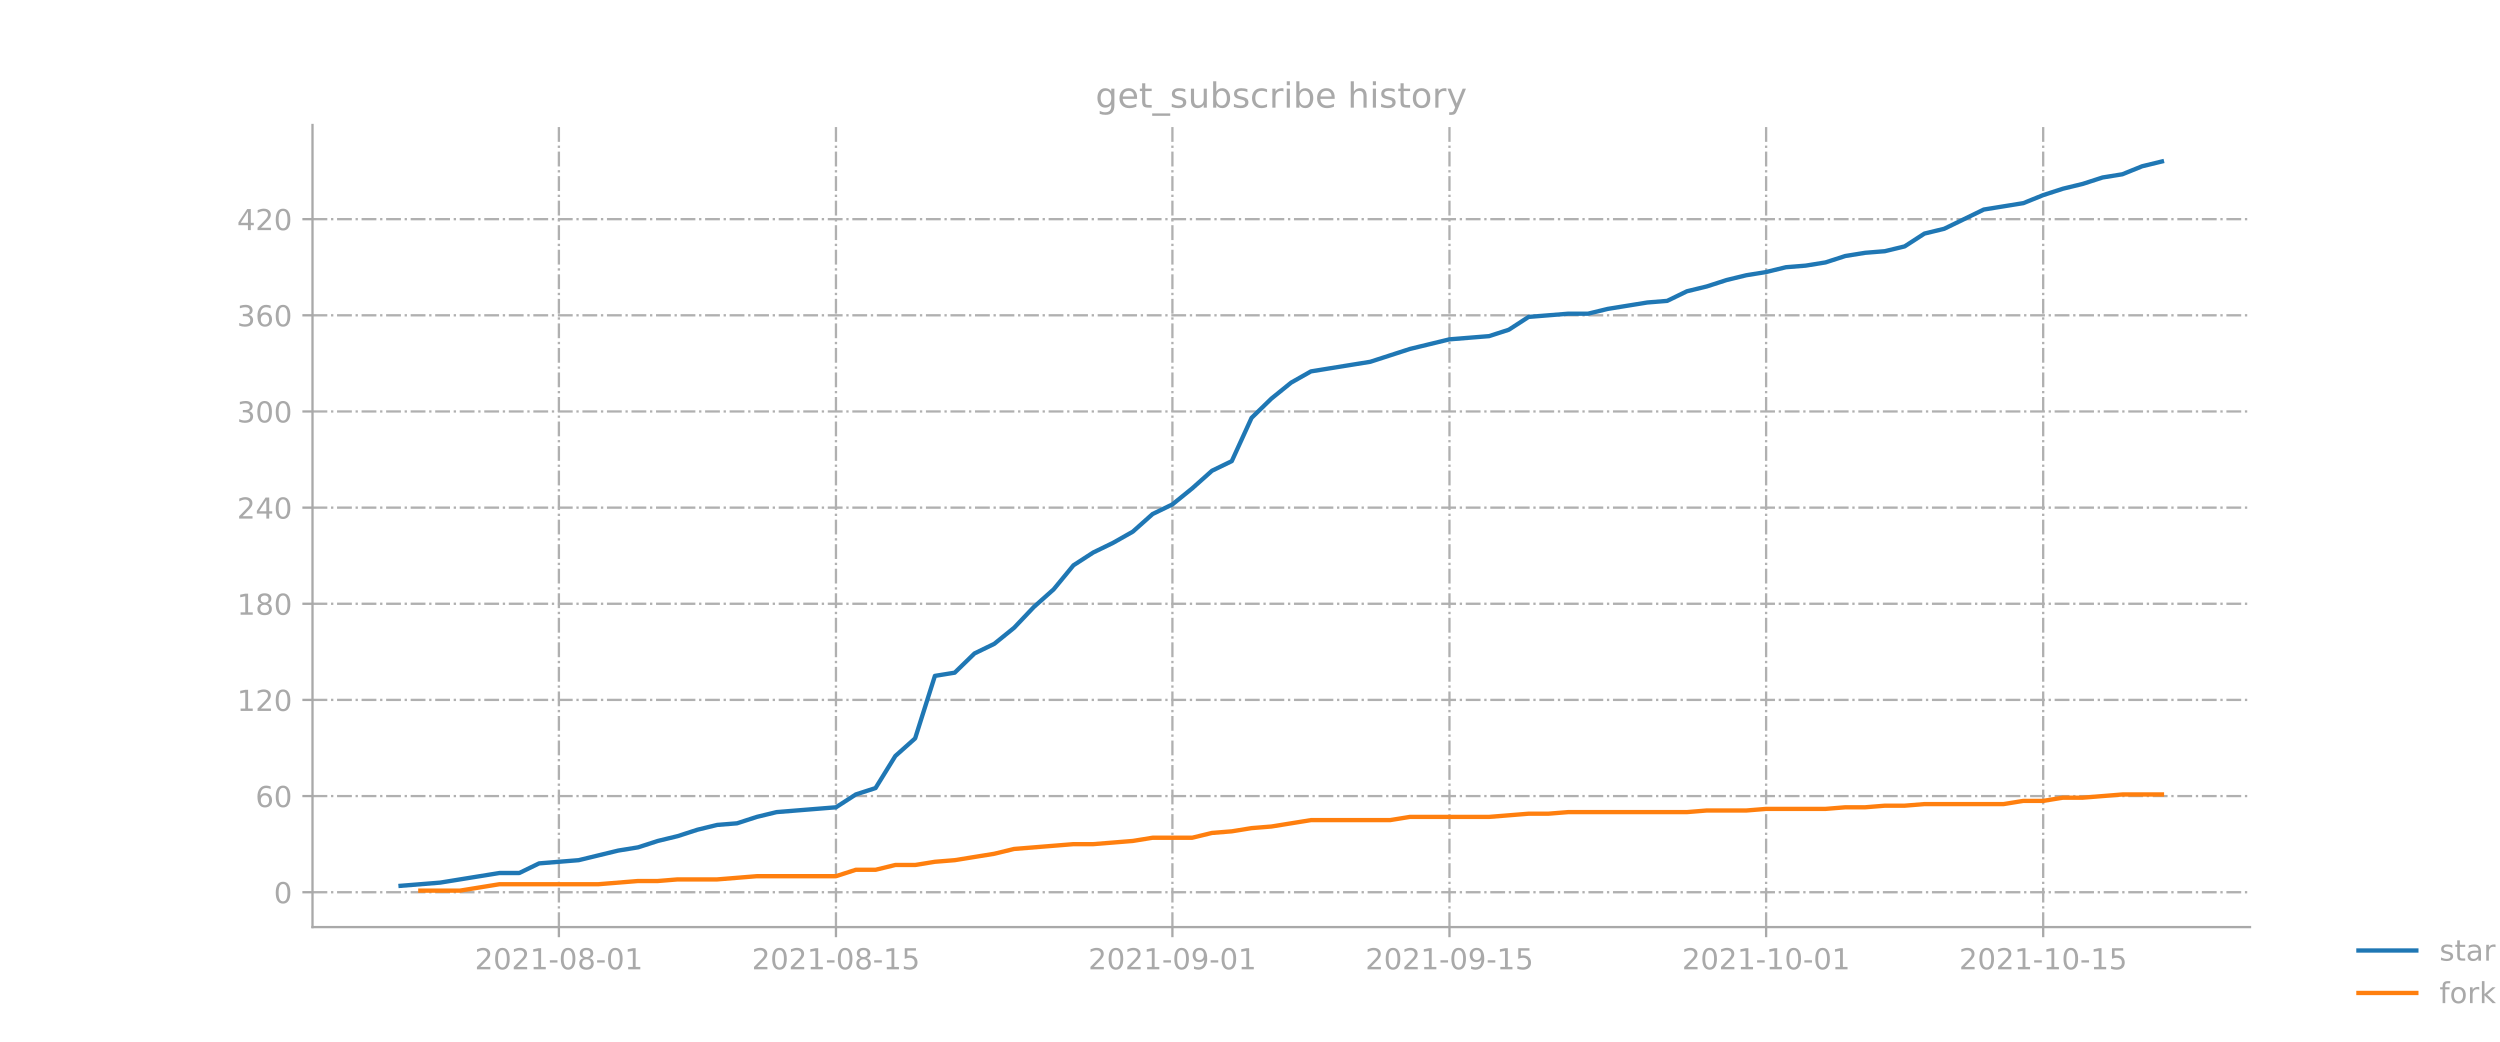
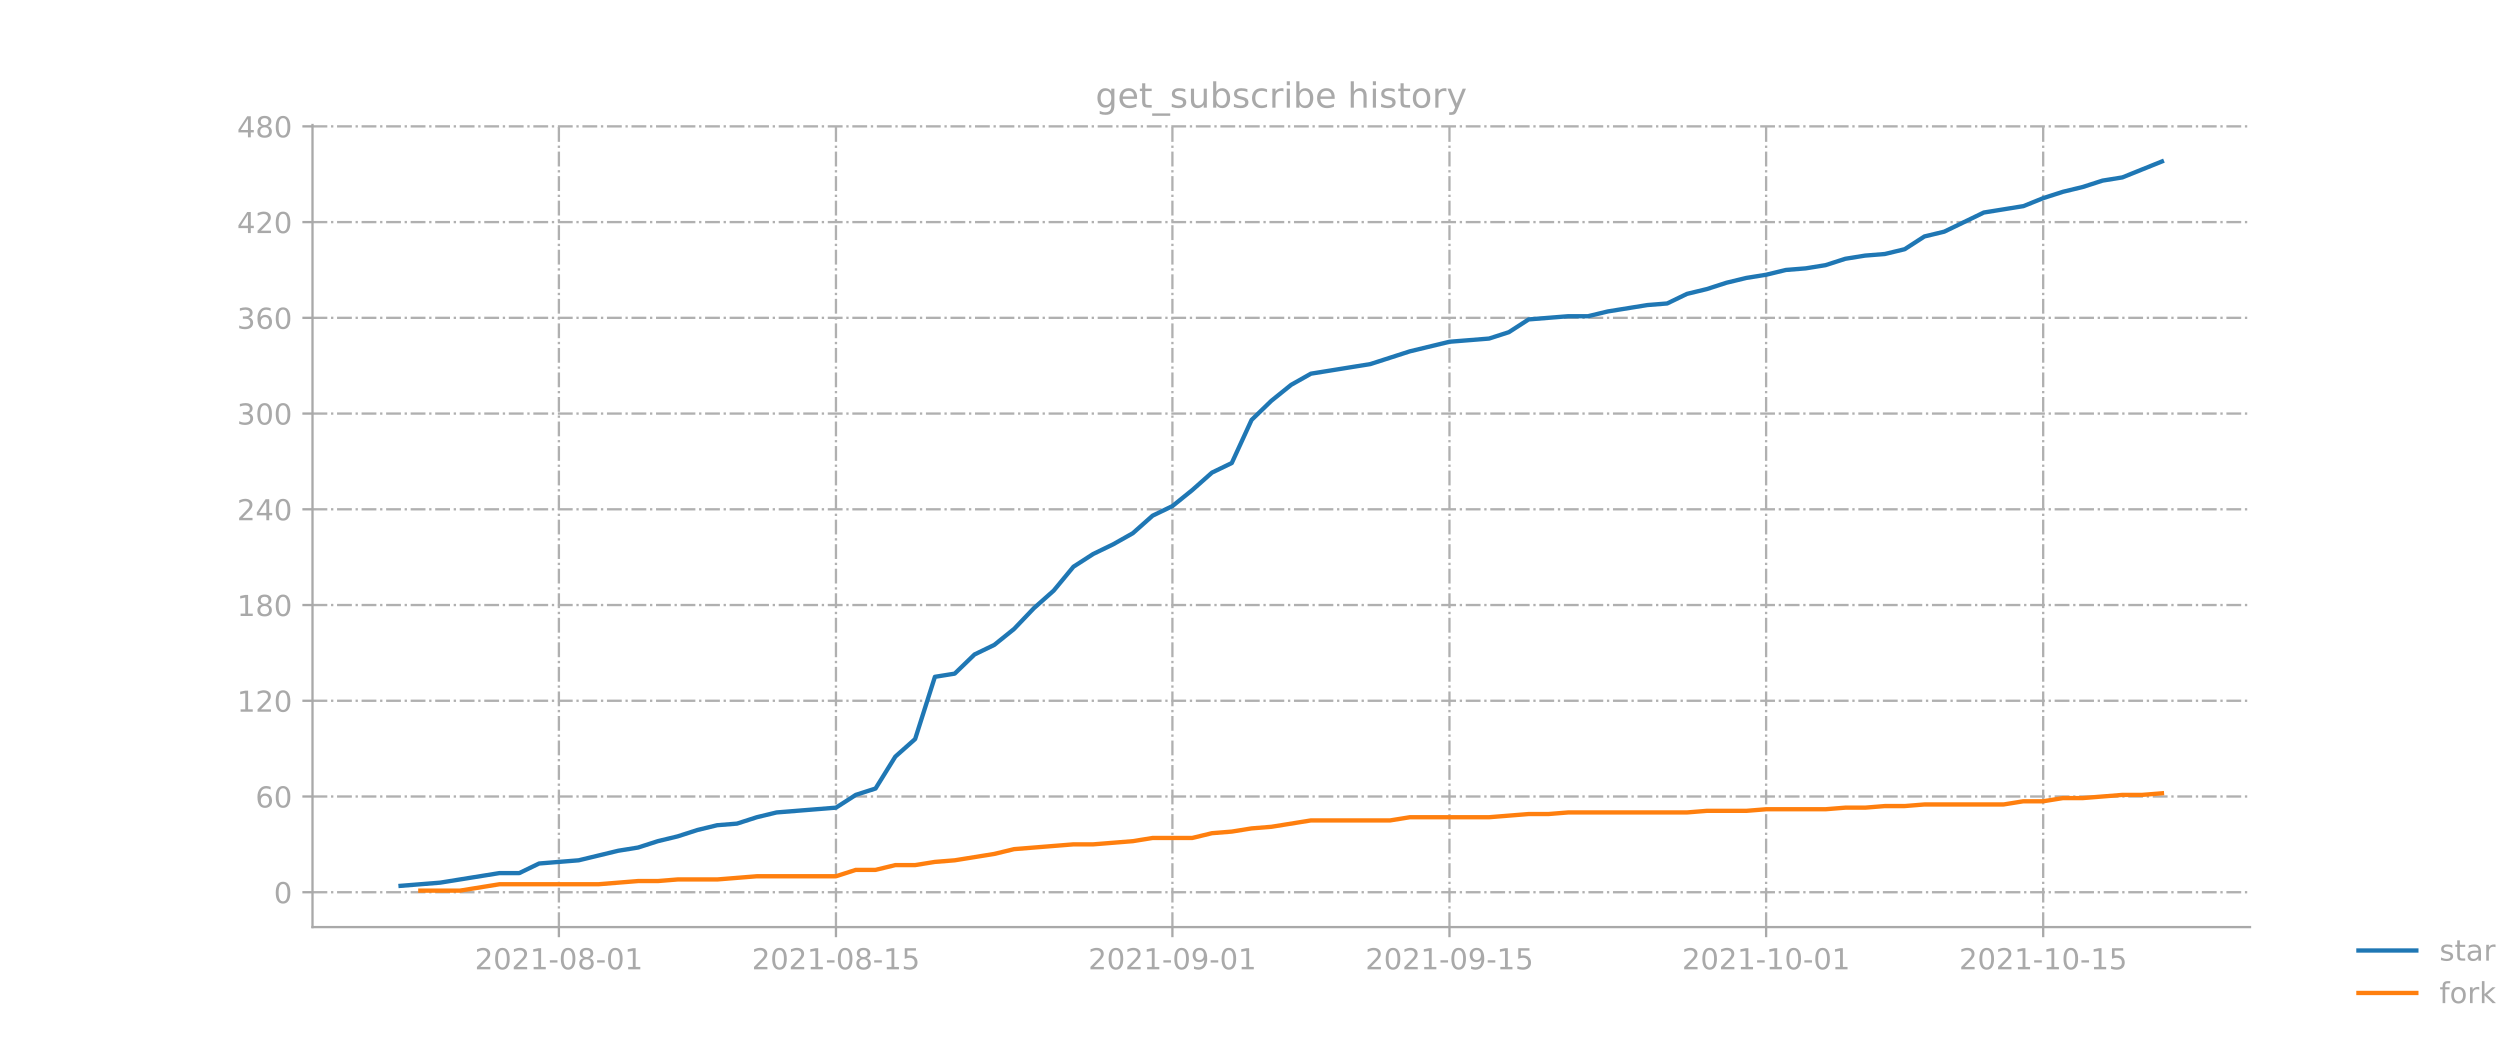
<svg xmlns="http://www.w3.org/2000/svg" xmlns:xlink="http://www.w3.org/1999/xlink" height="360pt" version="1.1" viewBox="0 0 864 360" width="864pt">
  <defs>
    <style type="text/css">*{stroke-linecap:butt;stroke-linejoin:round;}</style>
  </defs>
  <g id="figure_1">
    <g id="patch_1">
      <path d="M 0 360  L 864 360  L 864 0  L 0 0  z " style="fill:none;opacity:0;" />
    </g>
    <g id="axes_1">
      <g id="patch_2">
        <path d="M 108 320.4  L 777.6 320.4  L 777.6 43.2  L 108 43.2  z " style="fill:none;opacity:0;" />
      </g>
      <g id="matplotlib.axis_1">
        <g id="xtick_1">
          <g id="line2d_1">
-             <path clip-path="url(#p7e67fe425e)" d="M 193.153 320.4  L 193.153 43.2  " style="fill:none;stroke:#b0b0b0;stroke-dasharray:5.12,1.28,0.8,1.28;stroke-dashoffset:0;stroke-width:0.8;" />
+             <path clip-path="url(#p9551673cd9)" d="M 193.153 320.4  L 193.153 43.2  " style="fill:none;stroke:#b0b0b0;stroke-dasharray:5.12,1.28,0.8,1.28;stroke-dashoffset:0;stroke-width:0.8;" />
          </g>
          <g id="line2d_2">
            <defs>
-               <path d="M 0 0  L 0 3.5  " id="mfb055b672f" style="stroke:#a9a9a9;stroke-width:0.8;" />
+               <path d="M 0 0  L 0 3.5  " id="mdb8d644f71" style="stroke:#a9a9a9;stroke-width:0.8;" />
            </defs>
            <g>
-               <use style="fill:#a9a9a9;stroke:#a9a9a9;stroke-width:0.8;" x="193.153" xlink:href="#mfb055b672f" y="320.4" />
+               <use style="fill:#a9a9a9;stroke:#a9a9a9;stroke-width:0.8;" x="193.153" xlink:href="#mdb8d644f71" y="320.4" />
            </g>
          </g>
          <g id="text_1">
            <g style="fill:#a9a9a9;" transform="translate(164.0956 334.9984)scale(0.1 -0.1)">
              <defs>
                <path d="M 1228 531  L 3431 531  L 3431 0  L 469 0  L 469 531  Q 828 903 1448 1529  Q 2069 2156 2228 2338  Q 2531 2678 2651 2914  Q 2772 3150 2772 3378  Q 2772 3750 2511 3984  Q 2250 4219 1831 4219  Q 1534 4219 1204 4116  Q 875 4013 500 3803  L 500 4441  Q 881 4594 1212 4672  Q 1544 4750 1819 4750  Q 2544 4750 2975 4387  Q 3406 4025 3406 3419  Q 3406 3131 3298 2873  Q 3191 2616 2906 2266  Q 2828 2175 2409 1742  Q 1991 1309 1228 531  z " id="DejaVuSans-32" transform="scale(0.015625)" />
                <path d="M 2034 4250  Q 1547 4250 1301 3770  Q 1056 3291 1056 2328  Q 1056 1369 1301 889  Q 1547 409 2034 409  Q 2525 409 2770 889  Q 3016 1369 3016 2328  Q 3016 3291 2770 3770  Q 2525 4250 2034 4250  z M 2034 4750  Q 2819 4750 3233 4129  Q 3647 3509 3647 2328  Q 3647 1150 3233 529  Q 2819 -91 2034 -91  Q 1250 -91 836 529  Q 422 1150 422 2328  Q 422 3509 836 4129  Q 1250 4750 2034 4750  z " id="DejaVuSans-30" transform="scale(0.015625)" />
                <path d="M 794 531  L 1825 531  L 1825 4091  L 703 3866  L 703 4441  L 1819 4666  L 2450 4666  L 2450 531  L 3481 531  L 3481 0  L 794 0  L 794 531  z " id="DejaVuSans-31" transform="scale(0.015625)" />
                <path d="M 313 2009  L 1997 2009  L 1997 1497  L 313 1497  L 313 2009  z " id="DejaVuSans-2d" transform="scale(0.015625)" />
                <path d="M 2034 2216  Q 1584 2216 1326 1975  Q 1069 1734 1069 1313  Q 1069 891 1326 650  Q 1584 409 2034 409  Q 2484 409 2743 651  Q 3003 894 3003 1313  Q 3003 1734 2745 1975  Q 2488 2216 2034 2216  z M 1403 2484  Q 997 2584 770 2862  Q 544 3141 544 3541  Q 544 4100 942 4425  Q 1341 4750 2034 4750  Q 2731 4750 3128 4425  Q 3525 4100 3525 3541  Q 3525 3141 3298 2862  Q 3072 2584 2669 2484  Q 3125 2378 3379 2068  Q 3634 1759 3634 1313  Q 3634 634 3220 271  Q 2806 -91 2034 -91  Q 1263 -91 848 271  Q 434 634 434 1313  Q 434 1759 690 2068  Q 947 2378 1403 2484  z M 1172 3481  Q 1172 3119 1398 2916  Q 1625 2713 2034 2713  Q 2441 2713 2670 2916  Q 2900 3119 2900 3481  Q 2900 3844 2670 4047  Q 2441 4250 2034 4250  Q 1625 4250 1398 4047  Q 1172 3844 1172 3481  z " id="DejaVuSans-38" transform="scale(0.015625)" />
              </defs>
              <use xlink:href="#DejaVuSans-32" />
              <use x="63.623" xlink:href="#DejaVuSans-30" />
              <use x="127.246" xlink:href="#DejaVuSans-32" />
              <use x="190.869" xlink:href="#DejaVuSans-31" />
              <use x="254.492" xlink:href="#DejaVuSans-2d" />
              <use x="290.576" xlink:href="#DejaVuSans-30" />
              <use x="354.199" xlink:href="#DejaVuSans-38" />
              <use x="417.822" xlink:href="#DejaVuSans-2d" />
              <use x="453.906" xlink:href="#DejaVuSans-30" />
              <use x="517.529" xlink:href="#DejaVuSans-31" />
            </g>
          </g>
        </g>
        <g id="xtick_2">
          <g id="line2d_3">
-             <path clip-path="url(#p7e67fe425e)" d="M 288.908 320.4  L 288.908 43.2  " style="fill:none;stroke:#b0b0b0;stroke-dasharray:5.12,1.28,0.8,1.28;stroke-dashoffset:0;stroke-width:0.8;" />
+             <path clip-path="url(#p9551673cd9)" d="M 288.908 320.4  L 288.908 43.2  " style="fill:none;stroke:#b0b0b0;stroke-dasharray:5.12,1.28,0.8,1.28;stroke-dashoffset:0;stroke-width:0.8;" />
          </g>
          <g id="line2d_4">
            <g>
-               <use style="fill:#a9a9a9;stroke:#a9a9a9;stroke-width:0.8;" x="288.908" xlink:href="#mfb055b672f" y="320.4" />
+               <use style="fill:#a9a9a9;stroke:#a9a9a9;stroke-width:0.8;" x="288.908" xlink:href="#mdb8d644f71" y="320.4" />
            </g>
          </g>
          <g id="text_2">
            <g style="fill:#a9a9a9;" transform="translate(259.8505 334.9984)scale(0.1 -0.1)">
              <defs>
                <path d="M 691 4666  L 3169 4666  L 3169 4134  L 1269 4134  L 1269 2991  Q 1406 3038 1543 3061  Q 1681 3084 1819 3084  Q 2600 3084 3056 2656  Q 3513 2228 3513 1497  Q 3513 744 3044 326  Q 2575 -91 1722 -91  Q 1428 -91 1123 -41  Q 819 9 494 109  L 494 744  Q 775 591 1075 516  Q 1375 441 1709 441  Q 2250 441 2565 725  Q 2881 1009 2881 1497  Q 2881 1984 2565 2268  Q 2250 2553 1709 2553  Q 1456 2553 1204 2497  Q 953 2441 691 2322  L 691 4666  z " id="DejaVuSans-35" transform="scale(0.015625)" />
              </defs>
              <use xlink:href="#DejaVuSans-32" />
              <use x="63.623" xlink:href="#DejaVuSans-30" />
              <use x="127.246" xlink:href="#DejaVuSans-32" />
              <use x="190.869" xlink:href="#DejaVuSans-31" />
              <use x="254.492" xlink:href="#DejaVuSans-2d" />
              <use x="290.576" xlink:href="#DejaVuSans-30" />
              <use x="354.199" xlink:href="#DejaVuSans-38" />
              <use x="417.822" xlink:href="#DejaVuSans-2d" />
              <use x="453.906" xlink:href="#DejaVuSans-31" />
              <use x="517.529" xlink:href="#DejaVuSans-35" />
            </g>
          </g>
        </g>
        <g id="xtick_3">
          <g id="line2d_5">
-             <path clip-path="url(#p7e67fe425e)" d="M 405.182 320.4  L 405.182 43.2  " style="fill:none;stroke:#b0b0b0;stroke-dasharray:5.12,1.28,0.8,1.28;stroke-dashoffset:0;stroke-width:0.8;" />
+             <path clip-path="url(#p9551673cd9)" d="M 405.182 320.4  L 405.182 43.2  " style="fill:none;stroke:#b0b0b0;stroke-dasharray:5.12,1.28,0.8,1.28;stroke-dashoffset:0;stroke-width:0.8;" />
          </g>
          <g id="line2d_6">
            <g>
-               <use style="fill:#a9a9a9;stroke:#a9a9a9;stroke-width:0.8;" x="405.182" xlink:href="#mfb055b672f" y="320.4" />
+               <use style="fill:#a9a9a9;stroke:#a9a9a9;stroke-width:0.8;" x="405.182" xlink:href="#mdb8d644f71" y="320.4" />
            </g>
          </g>
          <g id="text_3">
            <g style="fill:#a9a9a9;" transform="translate(376.1242 334.9984)scale(0.1 -0.1)">
              <defs>
                <path d="M 703 97  L 703 672  Q 941 559 1184 500  Q 1428 441 1663 441  Q 2288 441 2617 861  Q 2947 1281 2994 2138  Q 2813 1869 2534 1725  Q 2256 1581 1919 1581  Q 1219 1581 811 2004  Q 403 2428 403 3163  Q 403 3881 828 4315  Q 1253 4750 1959 4750  Q 2769 4750 3195 4129  Q 3622 3509 3622 2328  Q 3622 1225 3098 567  Q 2575 -91 1691 -91  Q 1453 -91 1209 -44  Q 966 3 703 97  z M 1959 2075  Q 2384 2075 2632 2365  Q 2881 2656 2881 3163  Q 2881 3666 2632 3958  Q 2384 4250 1959 4250  Q 1534 4250 1286 3958  Q 1038 3666 1038 3163  Q 1038 2656 1286 2365  Q 1534 2075 1959 2075  z " id="DejaVuSans-39" transform="scale(0.015625)" />
              </defs>
              <use xlink:href="#DejaVuSans-32" />
              <use x="63.623" xlink:href="#DejaVuSans-30" />
              <use x="127.246" xlink:href="#DejaVuSans-32" />
              <use x="190.869" xlink:href="#DejaVuSans-31" />
              <use x="254.492" xlink:href="#DejaVuSans-2d" />
              <use x="290.576" xlink:href="#DejaVuSans-30" />
              <use x="354.199" xlink:href="#DejaVuSans-39" />
              <use x="417.822" xlink:href="#DejaVuSans-2d" />
              <use x="453.906" xlink:href="#DejaVuSans-30" />
              <use x="517.529" xlink:href="#DejaVuSans-31" />
            </g>
          </g>
        </g>
        <g id="xtick_4">
          <g id="line2d_7">
-             <path clip-path="url(#p7e67fe425e)" d="M 500.937 320.4  L 500.937 43.2  " style="fill:none;stroke:#b0b0b0;stroke-dasharray:5.12,1.28,0.8,1.28;stroke-dashoffset:0;stroke-width:0.8;" />
+             <path clip-path="url(#p9551673cd9)" d="M 500.937 320.4  L 500.937 43.2  " style="fill:none;stroke:#b0b0b0;stroke-dasharray:5.12,1.28,0.8,1.28;stroke-dashoffset:0;stroke-width:0.8;" />
          </g>
          <g id="line2d_8">
            <g>
-               <use style="fill:#a9a9a9;stroke:#a9a9a9;stroke-width:0.8;" x="500.937" xlink:href="#mfb055b672f" y="320.4" />
+               <use style="fill:#a9a9a9;stroke:#a9a9a9;stroke-width:0.8;" x="500.937" xlink:href="#mdb8d644f71" y="320.4" />
            </g>
          </g>
          <g id="text_4">
            <g style="fill:#a9a9a9;" transform="translate(471.8791 334.9984)scale(0.1 -0.1)">
              <use xlink:href="#DejaVuSans-32" />
              <use x="63.623" xlink:href="#DejaVuSans-30" />
              <use x="127.246" xlink:href="#DejaVuSans-32" />
              <use x="190.869" xlink:href="#DejaVuSans-31" />
              <use x="254.492" xlink:href="#DejaVuSans-2d" />
              <use x="290.576" xlink:href="#DejaVuSans-30" />
              <use x="354.199" xlink:href="#DejaVuSans-39" />
              <use x="417.822" xlink:href="#DejaVuSans-2d" />
              <use x="453.906" xlink:href="#DejaVuSans-31" />
              <use x="517.529" xlink:href="#DejaVuSans-35" />
            </g>
          </g>
        </g>
        <g id="xtick_5">
          <g id="line2d_9">
-             <path clip-path="url(#p7e67fe425e)" d="M 610.371 320.4  L 610.371 43.2  " style="fill:none;stroke:#b0b0b0;stroke-dasharray:5.12,1.28,0.8,1.28;stroke-dashoffset:0;stroke-width:0.8;" />
+             <path clip-path="url(#p9551673cd9)" d="M 610.371 320.4  L 610.371 43.2  " style="fill:none;stroke:#b0b0b0;stroke-dasharray:5.12,1.28,0.8,1.28;stroke-dashoffset:0;stroke-width:0.8;" />
          </g>
          <g id="line2d_10">
            <g>
-               <use style="fill:#a9a9a9;stroke:#a9a9a9;stroke-width:0.8;" x="610.371" xlink:href="#mfb055b672f" y="320.4" />
+               <use style="fill:#a9a9a9;stroke:#a9a9a9;stroke-width:0.8;" x="610.371" xlink:href="#mdb8d644f71" y="320.4" />
            </g>
          </g>
          <g id="text_5">
            <g style="fill:#a9a9a9;" transform="translate(581.3132 334.9984)scale(0.1 -0.1)">
              <use xlink:href="#DejaVuSans-32" />
              <use x="63.623" xlink:href="#DejaVuSans-30" />
              <use x="127.246" xlink:href="#DejaVuSans-32" />
              <use x="190.869" xlink:href="#DejaVuSans-31" />
              <use x="254.492" xlink:href="#DejaVuSans-2d" />
              <use x="290.576" xlink:href="#DejaVuSans-31" />
              <use x="354.199" xlink:href="#DejaVuSans-30" />
              <use x="417.822" xlink:href="#DejaVuSans-2d" />
              <use x="453.906" xlink:href="#DejaVuSans-30" />
              <use x="517.529" xlink:href="#DejaVuSans-31" />
            </g>
          </g>
        </g>
        <g id="xtick_6">
          <g id="line2d_11">
-             <path clip-path="url(#p7e67fe425e)" d="M 706.126 320.4  L 706.126 43.2  " style="fill:none;stroke:#b0b0b0;stroke-dasharray:5.12,1.28,0.8,1.28;stroke-dashoffset:0;stroke-width:0.8;" />
+             <path clip-path="url(#p9551673cd9)" d="M 706.126 320.4  L 706.126 43.2  " style="fill:none;stroke:#b0b0b0;stroke-dasharray:5.12,1.28,0.8,1.28;stroke-dashoffset:0;stroke-width:0.8;" />
          </g>
          <g id="line2d_12">
            <g>
-               <use style="fill:#a9a9a9;stroke:#a9a9a9;stroke-width:0.8;" x="706.126" xlink:href="#mfb055b672f" y="320.4" />
+               <use style="fill:#a9a9a9;stroke:#a9a9a9;stroke-width:0.8;" x="706.126" xlink:href="#mdb8d644f71" y="320.4" />
            </g>
          </g>
          <g id="text_6">
            <g style="fill:#a9a9a9;" transform="translate(677.068 334.9984)scale(0.1 -0.1)">
              <use xlink:href="#DejaVuSans-32" />
              <use x="63.623" xlink:href="#DejaVuSans-30" />
              <use x="127.246" xlink:href="#DejaVuSans-32" />
              <use x="190.869" xlink:href="#DejaVuSans-31" />
              <use x="254.492" xlink:href="#DejaVuSans-2d" />
              <use x="290.576" xlink:href="#DejaVuSans-31" />
              <use x="354.199" xlink:href="#DejaVuSans-30" />
              <use x="417.822" xlink:href="#DejaVuSans-2d" />
              <use x="453.906" xlink:href="#DejaVuSans-31" />
              <use x="517.529" xlink:href="#DejaVuSans-35" />
            </g>
          </g>
        </g>
      </g>
      <g id="matplotlib.axis_2">
        <g id="ytick_1">
          <g id="line2d_13">
-             <path clip-path="url(#p7e67fe425e)" d="M 108 308.354  L 777.6 308.354  " style="fill:none;stroke:#b0b0b0;stroke-dasharray:5.12,1.28,0.8,1.28;stroke-dashoffset:0;stroke-width:0.8;" />
+             <path clip-path="url(#p9551673cd9)" d="M 108 308.351  L 777.6 308.351  " style="fill:none;stroke:#b0b0b0;stroke-dasharray:5.12,1.28,0.8,1.28;stroke-dashoffset:0;stroke-width:0.8;" />
          </g>
          <g id="line2d_14">
            <defs>
-               <path d="M 0 0  L -3.5 0  " id="mc8da11841e" style="stroke:#a9a9a9;stroke-width:0.8;" />
+               <path d="M 0 0  L -3.5 0  " id="ma30184c0c6" style="stroke:#a9a9a9;stroke-width:0.8;" />
            </defs>
            <g>
-               <use style="fill:#a9a9a9;stroke:#a9a9a9;stroke-width:0.8;" x="108" xlink:href="#mc8da11841e" y="308.354" />
+               <use style="fill:#a9a9a9;stroke:#a9a9a9;stroke-width:0.8;" x="108" xlink:href="#ma30184c0c6" y="308.351" />
            </g>
          </g>
          <g id="text_7">
-             <g style="fill:#a9a9a9;" transform="translate(94.6375 312.1531)scale(0.1 -0.1)">
+             <g style="fill:#a9a9a9;" transform="translate(94.6375 312.1506)scale(0.1 -0.1)">
              <use xlink:href="#DejaVuSans-30" />
            </g>
          </g>
        </g>
        <g id="ytick_2">
          <g id="line2d_15">
-             <path clip-path="url(#p7e67fe425e)" d="M 108 275.123  L 777.6 275.123  " style="fill:none;stroke:#b0b0b0;stroke-dasharray:5.12,1.28,0.8,1.28;stroke-dashoffset:0;stroke-width:0.8;" />
+             <path clip-path="url(#p9551673cd9)" d="M 108 275.266  L 777.6 275.266  " style="fill:none;stroke:#b0b0b0;stroke-dasharray:5.12,1.28,0.8,1.28;stroke-dashoffset:0;stroke-width:0.8;" />
          </g>
          <g id="line2d_16">
            <g>
-               <use style="fill:#a9a9a9;stroke:#a9a9a9;stroke-width:0.8;" x="108" xlink:href="#mc8da11841e" y="275.123" />
+               <use style="fill:#a9a9a9;stroke:#a9a9a9;stroke-width:0.8;" x="108" xlink:href="#ma30184c0c6" y="275.266" />
            </g>
          </g>
          <g id="text_8">
-             <g style="fill:#a9a9a9;" transform="translate(88.275 278.9223)scale(0.1 -0.1)">
+             <g style="fill:#a9a9a9;" transform="translate(88.275 279.0653)scale(0.1 -0.1)">
              <defs>
                <path d="M 2113 2584  Q 1688 2584 1439 2293  Q 1191 2003 1191 1497  Q 1191 994 1439 701  Q 1688 409 2113 409  Q 2538 409 2786 701  Q 3034 994 3034 1497  Q 3034 2003 2786 2293  Q 2538 2584 2113 2584  z M 3366 4563  L 3366 3988  Q 3128 4100 2886 4159  Q 2644 4219 2406 4219  Q 1781 4219 1451 3797  Q 1122 3375 1075 2522  Q 1259 2794 1537 2939  Q 1816 3084 2150 3084  Q 2853 3084 3261 2657  Q 3669 2231 3669 1497  Q 3669 778 3244 343  Q 2819 -91 2113 -91  Q 1303 -91 875 529  Q 447 1150 447 2328  Q 447 3434 972 4092  Q 1497 4750 2381 4750  Q 2619 4750 2861 4703  Q 3103 4656 3366 4563  z " id="DejaVuSans-36" transform="scale(0.015625)" />
              </defs>
              <use xlink:href="#DejaVuSans-36" />
              <use x="63.623" xlink:href="#DejaVuSans-30" />
            </g>
          </g>
        </g>
        <g id="ytick_3">
          <g id="line2d_17">
-             <path clip-path="url(#p7e67fe425e)" d="M 108 241.892  L 777.6 241.892  " style="fill:none;stroke:#b0b0b0;stroke-dasharray:5.12,1.28,0.8,1.28;stroke-dashoffset:0;stroke-width:0.8;" />
+             <path clip-path="url(#p9551673cd9)" d="M 108 242.181  L 777.6 242.181  " style="fill:none;stroke:#b0b0b0;stroke-dasharray:5.12,1.28,0.8,1.28;stroke-dashoffset:0;stroke-width:0.8;" />
          </g>
          <g id="line2d_18">
            <g>
-               <use style="fill:#a9a9a9;stroke:#a9a9a9;stroke-width:0.8;" x="108" xlink:href="#mc8da11841e" y="241.892" />
+               <use style="fill:#a9a9a9;stroke:#a9a9a9;stroke-width:0.8;" x="108" xlink:href="#ma30184c0c6" y="242.181" />
            </g>
          </g>
          <g id="text_9">
-             <g style="fill:#a9a9a9;" transform="translate(81.9125 245.6915)scale(0.1 -0.1)">
+             <g style="fill:#a9a9a9;" transform="translate(81.9125 245.98)scale(0.1 -0.1)">
              <use xlink:href="#DejaVuSans-31" />
              <use x="63.623" xlink:href="#DejaVuSans-32" />
              <use x="127.246" xlink:href="#DejaVuSans-30" />
            </g>
          </g>
        </g>
        <g id="ytick_4">
          <g id="line2d_19">
-             <path clip-path="url(#p7e67fe425e)" d="M 108 208.662  L 777.6 208.662  " style="fill:none;stroke:#b0b0b0;stroke-dasharray:5.12,1.28,0.8,1.28;stroke-dashoffset:0;stroke-width:0.8;" />
+             <path clip-path="url(#p9551673cd9)" d="M 108 209.095  L 777.6 209.095  " style="fill:none;stroke:#b0b0b0;stroke-dasharray:5.12,1.28,0.8,1.28;stroke-dashoffset:0;stroke-width:0.8;" />
          </g>
          <g id="line2d_20">
            <g>
-               <use style="fill:#a9a9a9;stroke:#a9a9a9;stroke-width:0.8;" x="108" xlink:href="#mc8da11841e" y="208.662" />
+               <use style="fill:#a9a9a9;stroke:#a9a9a9;stroke-width:0.8;" x="108" xlink:href="#ma30184c0c6" y="209.095" />
            </g>
          </g>
          <g id="text_10">
-             <g style="fill:#a9a9a9;" transform="translate(81.9125 212.4608)scale(0.1 -0.1)">
+             <g style="fill:#a9a9a9;" transform="translate(81.9125 212.8946)scale(0.1 -0.1)">
              <use xlink:href="#DejaVuSans-31" />
              <use x="63.623" xlink:href="#DejaVuSans-38" />
              <use x="127.246" xlink:href="#DejaVuSans-30" />
            </g>
          </g>
        </g>
        <g id="ytick_5">
          <g id="line2d_21">
-             <path clip-path="url(#p7e67fe425e)" d="M 108 175.431  L 777.6 175.431  " style="fill:none;stroke:#b0b0b0;stroke-dasharray:5.12,1.28,0.8,1.28;stroke-dashoffset:0;stroke-width:0.8;" />
+             <path clip-path="url(#p9551673cd9)" d="M 108 176.01  L 777.6 176.01  " style="fill:none;stroke:#b0b0b0;stroke-dasharray:5.12,1.28,0.8,1.28;stroke-dashoffset:0;stroke-width:0.8;" />
          </g>
          <g id="line2d_22">
            <g>
-               <use style="fill:#a9a9a9;stroke:#a9a9a9;stroke-width:0.8;" x="108" xlink:href="#mc8da11841e" y="175.431" />
+               <use style="fill:#a9a9a9;stroke:#a9a9a9;stroke-width:0.8;" x="108" xlink:href="#ma30184c0c6" y="176.01" />
            </g>
          </g>
          <g id="text_11">
-             <g style="fill:#a9a9a9;" transform="translate(81.9125 179.23)scale(0.1 -0.1)">
+             <g style="fill:#a9a9a9;" transform="translate(81.9125 179.8093)scale(0.1 -0.1)">
              <defs>
                <path d="M 2419 4116  L 825 1625  L 2419 1625  L 2419 4116  z M 2253 4666  L 3047 4666  L 3047 1625  L 3713 1625  L 3713 1100  L 3047 1100  L 3047 0  L 2419 0  L 2419 1100  L 313 1100  L 313 1709  L 2253 4666  z " id="DejaVuSans-34" transform="scale(0.015625)" />
              </defs>
              <use xlink:href="#DejaVuSans-32" />
              <use x="63.623" xlink:href="#DejaVuSans-34" />
              <use x="127.246" xlink:href="#DejaVuSans-30" />
            </g>
          </g>
        </g>
        <g id="ytick_6">
          <g id="line2d_23">
-             <path clip-path="url(#p7e67fe425e)" d="M 108 142.2  L 777.6 142.2  " style="fill:none;stroke:#b0b0b0;stroke-dasharray:5.12,1.28,0.8,1.28;stroke-dashoffset:0;stroke-width:0.8;" />
+             <path clip-path="url(#p9551673cd9)" d="M 108 142.925  L 777.6 142.925  " style="fill:none;stroke:#b0b0b0;stroke-dasharray:5.12,1.28,0.8,1.28;stroke-dashoffset:0;stroke-width:0.8;" />
          </g>
          <g id="line2d_24">
            <g>
-               <use style="fill:#a9a9a9;stroke:#a9a9a9;stroke-width:0.8;" x="108" xlink:href="#mc8da11841e" y="142.2" />
+               <use style="fill:#a9a9a9;stroke:#a9a9a9;stroke-width:0.8;" x="108" xlink:href="#ma30184c0c6" y="142.925" />
            </g>
          </g>
          <g id="text_12">
-             <g style="fill:#a9a9a9;" transform="translate(81.9125 145.9992)scale(0.1 -0.1)">
+             <g style="fill:#a9a9a9;" transform="translate(81.9125 146.7239)scale(0.1 -0.1)">
              <defs>
                <path d="M 2597 2516  Q 3050 2419 3304 2112  Q 3559 1806 3559 1356  Q 3559 666 3084 287  Q 2609 -91 1734 -91  Q 1441 -91 1130 -33  Q 819 25 488 141  L 488 750  Q 750 597 1062 519  Q 1375 441 1716 441  Q 2309 441 2620 675  Q 2931 909 2931 1356  Q 2931 1769 2642 2001  Q 2353 2234 1838 2234  L 1294 2234  L 1294 2753  L 1863 2753  Q 2328 2753 2575 2939  Q 2822 3125 2822 3475  Q 2822 3834 2567 4026  Q 2313 4219 1838 4219  Q 1578 4219 1281 4162  Q 984 4106 628 3988  L 628 4550  Q 988 4650 1302 4700  Q 1616 4750 1894 4750  Q 2613 4750 3031 4423  Q 3450 4097 3450 3541  Q 3450 3153 3228 2886  Q 3006 2619 2597 2516  z " id="DejaVuSans-33" transform="scale(0.015625)" />
              </defs>
              <use xlink:href="#DejaVuSans-33" />
              <use x="63.623" xlink:href="#DejaVuSans-30" />
              <use x="127.246" xlink:href="#DejaVuSans-30" />
            </g>
          </g>
        </g>
        <g id="ytick_7">
          <g id="line2d_25">
-             <path clip-path="url(#p7e67fe425e)" d="M 108 108.969  L 777.6 108.969  " style="fill:none;stroke:#b0b0b0;stroke-dasharray:5.12,1.28,0.8,1.28;stroke-dashoffset:0;stroke-width:0.8;" />
+             <path clip-path="url(#p9551673cd9)" d="M 108 109.839  L 777.6 109.839  " style="fill:none;stroke:#b0b0b0;stroke-dasharray:5.12,1.28,0.8,1.28;stroke-dashoffset:0;stroke-width:0.8;" />
          </g>
          <g id="line2d_26">
            <g>
-               <use style="fill:#a9a9a9;stroke:#a9a9a9;stroke-width:0.8;" x="108" xlink:href="#mc8da11841e" y="108.969" />
+               <use style="fill:#a9a9a9;stroke:#a9a9a9;stroke-width:0.8;" x="108" xlink:href="#ma30184c0c6" y="109.839" />
            </g>
          </g>
          <g id="text_13">
-             <g style="fill:#a9a9a9;" transform="translate(81.9125 112.7685)scale(0.1 -0.1)">
+             <g style="fill:#a9a9a9;" transform="translate(81.9125 113.6386)scale(0.1 -0.1)">
              <use xlink:href="#DejaVuSans-33" />
              <use x="63.623" xlink:href="#DejaVuSans-36" />
              <use x="127.246" xlink:href="#DejaVuSans-30" />
            </g>
          </g>
        </g>
        <g id="ytick_8">
          <g id="line2d_27">
-             <path clip-path="url(#p7e67fe425e)" d="M 108 75.738  L 777.6 75.738  " style="fill:none;stroke:#b0b0b0;stroke-dasharray:5.12,1.28,0.8,1.28;stroke-dashoffset:0;stroke-width:0.8;" />
+             <path clip-path="url(#p9551673cd9)" d="M 108 76.754  L 777.6 76.754  " style="fill:none;stroke:#b0b0b0;stroke-dasharray:5.12,1.28,0.8,1.28;stroke-dashoffset:0;stroke-width:0.8;" />
          </g>
          <g id="line2d_28">
            <g>
-               <use style="fill:#a9a9a9;stroke:#a9a9a9;stroke-width:0.8;" x="108" xlink:href="#mc8da11841e" y="75.738" />
+               <use style="fill:#a9a9a9;stroke:#a9a9a9;stroke-width:0.8;" x="108" xlink:href="#ma30184c0c6" y="76.754" />
            </g>
          </g>
          <g id="text_14">
-             <g style="fill:#a9a9a9;" transform="translate(81.9125 79.53768)scale(0.1 -0.1)">
+             <g style="fill:#a9a9a9;" transform="translate(81.9125 80.55327)scale(0.1 -0.1)">
              <use xlink:href="#DejaVuSans-34" />
              <use x="63.623" xlink:href="#DejaVuSans-32" />
              <use x="127.246" xlink:href="#DejaVuSans-30" />
            </g>
          </g>
        </g>
-       </g>
-       <g id="line2d_29">
-         <path clip-path="url(#p7e67fe425e)" d="M 138.436 306.138  L 145.276 305.585  L 152.116 305.031  L 158.955 303.923  L 165.795 302.815  L 172.635 301.708  L 179.474 301.708  L 186.314 298.385  L 193.153 297.831  L 199.993 297.277  L 206.833 295.615  L 213.672 293.954  L 220.512 292.846  L 227.352 290.631  L 234.191 288.969  L 241.031 286.754  L 247.87 285.092  L 254.71 284.538  L 261.55 282.323  L 268.389 280.662  L 275.229 280.108  L 282.069 279.554  L 288.908 279  L 295.748 274.569  L 302.588 272.354  L 309.427 261.277  L 316.267 255.185  L 323.106 233.585  L 329.946 232.477  L 336.786 225.831  L 343.625 222.508  L 350.465 216.969  L 357.305 209.769  L 364.144 203.677  L 370.984 195.369  L 377.823 190.938  L 384.663 187.615  L 391.503 183.738  L 398.342 177.646  L 405.182 174.323  L 412.022 168.785  L 418.861 162.692  L 425.701 159.369  L 432.541 144.415  L 439.38 137.769  L 446.22 132.231  L 453.059 128.354  L 459.899 127.246  L 466.739 126.138  L 473.578 125.031  L 480.418 122.815  L 487.258 120.6  L 494.097 118.938  L 500.937 117.277  L 507.777 116.723  L 514.616 116.169  L 521.456 113.954  L 528.295 109.523  L 535.135 108.969  L 541.975 108.415  L 548.814 108.415  L 555.654 106.754  L 562.494 105.646  L 569.333 104.538  L 576.173 103.985  L 583.012 100.662  L 589.852 99  L 596.692 96.785  L 603.531 95.123  L 610.371 94.015  L 617.211 92.354  L 624.05 91.8  L 630.89 90.692  L 637.73 88.477  L 644.569 87.369  L 651.409 86.815  L 658.248 85.154  L 665.088 80.723  L 671.928 79.062  L 678.767 75.738  L 685.607 72.415  L 692.447 71.308  L 699.286 70.2  L 706.126 67.431  L 712.965 65.215  L 719.805 63.554  L 726.645 61.338  L 733.484 60.231  L 740.324 57.462  L 747.164 55.8  " style="fill:none;stroke:#1f77b4;stroke-linecap:square;stroke-width:1.5;" />
-       </g>
-       <g id="line2d_30">
-         <path clip-path="url(#p7e67fe425e)" d="M 145.276 307.8  L 152.116 307.8  L 158.955 307.8  L 165.795 306.692  L 172.635 305.585  L 179.474 305.585  L 186.314 305.585  L 193.153 305.585  L 199.993 305.585  L 206.833 305.585  L 213.672 305.031  L 220.512 304.477  L 227.352 304.477  L 234.191 303.923  L 241.031 303.923  L 247.87 303.923  L 254.71 303.369  L 261.55 302.815  L 268.389 302.815  L 275.229 302.815  L 282.069 302.815  L 288.908 302.815  L 295.748 300.6  L 302.588 300.6  L 309.427 298.938  L 316.267 298.938  L 323.106 297.831  L 329.946 297.277  L 336.786 296.169  L 343.625 295.062  L 350.465 293.4  L 357.305 292.846  L 364.144 292.292  L 370.984 291.738  L 377.823 291.738  L 384.663 291.185  L 391.503 290.631  L 398.342 289.523  L 405.182 289.523  L 412.022 289.523  L 418.861 287.862  L 425.701 287.308  L 432.541 286.2  L 439.38 285.646  L 446.22 284.538  L 453.059 283.431  L 459.899 283.431  L 466.739 283.431  L 473.578 283.431  L 480.418 283.431  L 487.258 282.323  L 494.097 282.323  L 500.937 282.323  L 507.777 282.323  L 514.616 282.323  L 521.456 281.769  L 528.295 281.215  L 535.135 281.215  L 541.975 280.662  L 548.814 280.662  L 555.654 280.662  L 562.494 280.662  L 569.333 280.662  L 576.173 280.662  L 583.012 280.662  L 589.852 280.108  L 596.692 280.108  L 603.531 280.108  L 610.371 279.554  L 617.211 279.554  L 624.05 279.554  L 630.89 279.554  L 637.73 279  L 644.569 279  L 651.409 278.446  L 658.248 278.446  L 665.088 277.892  L 671.928 277.892  L 678.767 277.892  L 685.607 277.892  L 692.447 277.892  L 699.286 276.785  L 706.126 276.785  L 712.965 275.677  L 719.805 275.677  L 726.645 275.123  L 733.484 274.569  L 740.324 274.569  L 747.164 274.569  " style="fill:none;stroke:#ff7f0e;stroke-linecap:square;stroke-width:1.5;" />
+         <g id="ytick_9">
+           <g id="line2d_29">
+             <path clip-path="url(#p9551673cd9)" d="M 108 43.669  L 777.6 43.669  " style="fill:none;stroke:#b0b0b0;stroke-dasharray:5.12,1.28,0.8,1.28;stroke-dashoffset:0;stroke-width:0.8;" />
+           </g>
+           <g id="line2d_30">
+             <g>
+               <use style="fill:#a9a9a9;stroke:#a9a9a9;stroke-width:0.8;" x="108" xlink:href="#ma30184c0c6" y="43.669" />
+             </g>
+           </g>
+           <g id="text_15">
+             <g style="fill:#a9a9a9;" transform="translate(81.9125 47.46793)scale(0.1 -0.1)">
+               <use xlink:href="#DejaVuSans-34" />
+               <use x="63.623" xlink:href="#DejaVuSans-38" />
+               <use x="127.246" xlink:href="#DejaVuSans-30" />
+             </g>
+           </g>
+         </g>
+       </g>
+       <g id="line2d_31">
+         <path clip-path="url(#p9551673cd9)" d="M 138.436 306.146  L 145.276 305.594  L 152.116 305.043  L 158.955 303.94  L 165.795 302.837  L 172.635 301.734  L 179.474 301.734  L 186.314 298.426  L 193.153 297.874  L 199.993 297.323  L 206.833 295.669  L 213.672 294.014  L 220.512 292.912  L 227.352 290.706  L 234.191 289.052  L 241.031 286.846  L 247.87 285.192  L 254.71 284.64  L 261.55 282.435  L 268.389 280.78  L 275.229 280.229  L 282.069 279.677  L 288.908 279.126  L 295.748 274.715  L 302.588 272.509  L 309.427 261.481  L 316.267 255.415  L 323.106 233.909  L 329.946 232.807  L 336.786 226.189  L 343.625 222.881  L 350.465 217.367  L 357.305 210.198  L 364.144 204.133  L 370.984 195.861  L 377.823 191.45  L 384.663 188.141  L 391.503 184.281  L 398.342 178.216  L 405.182 174.907  L 412.022 169.393  L 418.861 163.327  L 425.701 160.019  L 432.541 145.13  L 439.38 138.513  L 446.22 132.999  L 453.059 129.139  L 459.899 128.036  L 466.739 126.933  L 473.578 125.831  L 480.418 123.625  L 487.258 121.419  L 494.097 119.765  L 500.937 118.111  L 507.777 117.559  L 514.616 117.008  L 521.456 114.802  L 528.295 110.391  L 535.135 109.839  L 541.975 109.288  L 548.814 109.288  L 555.654 107.634  L 562.494 106.531  L 569.333 105.428  L 576.173 104.877  L 583.012 101.568  L 589.852 99.914  L 596.692 97.708  L 603.531 96.054  L 610.371 94.951  L 617.211 93.297  L 624.05 92.745  L 630.89 91.642  L 637.73 89.437  L 644.569 88.334  L 651.409 87.782  L 658.248 86.128  L 665.088 81.717  L 671.928 80.063  L 678.767 76.754  L 685.607 73.446  L 692.447 72.343  L 699.286 71.24  L 706.126 68.483  L 712.965 66.277  L 719.805 64.623  L 726.645 62.417  L 733.484 61.314  L 740.324 58.557  L 747.164 55.8  " style="fill:none;stroke:#1f77b4;stroke-linecap:square;stroke-width:1.5;" />
+       </g>
+       <g id="line2d_32">
+         <path clip-path="url(#p9551673cd9)" d="M 145.276 307.8  L 152.116 307.8  L 158.955 307.8  L 165.795 306.697  L 172.635 305.594  L 179.474 305.594  L 186.314 305.594  L 193.153 305.594  L 199.993 305.594  L 206.833 305.594  L 213.672 305.043  L 220.512 304.491  L 227.352 304.491  L 234.191 303.94  L 241.031 303.94  L 247.87 303.94  L 254.71 303.389  L 261.55 302.837  L 268.389 302.837  L 275.229 302.837  L 282.069 302.837  L 288.908 302.837  L 295.748 300.632  L 302.588 300.632  L 309.427 298.977  L 316.267 298.977  L 323.106 297.874  L 329.946 297.323  L 336.786 296.22  L 343.625 295.117  L 350.465 293.463  L 357.305 292.912  L 364.144 292.36  L 370.984 291.809  L 377.823 291.809  L 384.663 291.257  L 391.503 290.706  L 398.342 289.603  L 405.182 289.603  L 412.022 289.603  L 418.861 287.949  L 425.701 287.397  L 432.541 286.295  L 439.38 285.743  L 446.22 284.64  L 453.059 283.537  L 459.899 283.537  L 466.739 283.537  L 473.578 283.537  L 480.418 283.537  L 487.258 282.435  L 494.097 282.435  L 500.937 282.435  L 507.777 282.435  L 514.616 282.435  L 521.456 281.883  L 528.295 281.332  L 535.135 281.332  L 541.975 280.78  L 548.814 280.78  L 555.654 280.78  L 562.494 280.78  L 569.333 280.78  L 576.173 280.78  L 583.012 280.78  L 589.852 280.229  L 596.692 280.229  L 603.531 280.229  L 610.371 279.677  L 617.211 279.677  L 624.05 279.677  L 630.89 279.677  L 637.73 279.126  L 644.569 279.126  L 651.409 278.575  L 658.248 278.575  L 665.088 278.023  L 671.928 278.023  L 678.767 278.023  L 685.607 278.023  L 692.447 278.023  L 699.286 276.92  L 706.126 276.92  L 712.965 275.818  L 719.805 275.818  L 726.645 275.266  L 733.484 274.715  L 740.324 274.715  L 747.164 274.163  " style="fill:none;stroke:#ff7f0e;stroke-linecap:square;stroke-width:1.5;" />
      </g>
      <g id="patch_3">
        <path d="M 108 320.4  L 108 43.2  " style="fill:none;stroke:#a9a9a9;stroke-linecap:square;stroke-linejoin:miter;stroke-width:0.8;" />
      </g>
      <g id="patch_4">
        <path d="M 777.6 320.4  L 777.6 43.2  " style="fill:none;" />
      </g>
      <g id="patch_5">
        <path d="M 108 320.4  L 777.6 320.4  " style="fill:none;stroke:#a9a9a9;stroke-linecap:square;stroke-linejoin:miter;stroke-width:0.8;" />
      </g>
      <g id="patch_6">
        <path d="M 108 43.2  L 777.6 43.2  " style="fill:none;" />
      </g>
-       <g id="text_15">
+       <g id="text_16">
        <g style="fill:#a9a9a9;" transform="translate(378.6075 37.2)scale(0.12 -0.12)">
          <defs>
            <path d="M 2906 1791  Q 2906 2416 2648 2759  Q 2391 3103 1925 3103  Q 1463 3103 1205 2759  Q 947 2416 947 1791  Q 947 1169 1205 825  Q 1463 481 1925 481  Q 2391 481 2648 825  Q 2906 1169 2906 1791  z M 3481 434  Q 3481 -459 3084 -895  Q 2688 -1331 1869 -1331  Q 1566 -1331 1297 -1286  Q 1028 -1241 775 -1147  L 775 -588  Q 1028 -725 1275 -790  Q 1522 -856 1778 -856  Q 2344 -856 2625 -561  Q 2906 -266 2906 331  L 2906 616  Q 2728 306 2450 153  Q 2172 0 1784 0  Q 1141 0 747 490  Q 353 981 353 1791  Q 353 2603 747 3093  Q 1141 3584 1784 3584  Q 2172 3584 2450 3431  Q 2728 3278 2906 2969  L 2906 3500  L 3481 3500  L 3481 434  z " id="DejaVuSans-67" transform="scale(0.015625)" />
            <path d="M 3597 1894  L 3597 1613  L 953 1613  Q 991 1019 1311 708  Q 1631 397 2203 397  Q 2534 397 2845 478  Q 3156 559 3463 722  L 3463 178  Q 3153 47 2828 -22  Q 2503 -91 2169 -91  Q 1331 -91 842 396  Q 353 884 353 1716  Q 353 2575 817 3079  Q 1281 3584 2069 3584  Q 2775 3584 3186 3129  Q 3597 2675 3597 1894  z M 3022 2063  Q 3016 2534 2758 2815  Q 2500 3097 2075 3097  Q 1594 3097 1305 2825  Q 1016 2553 972 2059  L 3022 2063  z " id="DejaVuSans-65" transform="scale(0.015625)" />
            <path d="M 1172 4494  L 1172 3500  L 2356 3500  L 2356 3053  L 1172 3053  L 1172 1153  Q 1172 725 1289 603  Q 1406 481 1766 481  L 2356 481  L 2356 0  L 1766 0  Q 1100 0 847 248  Q 594 497 594 1153  L 594 3053  L 172 3053  L 172 3500  L 594 3500  L 594 4494  L 1172 4494  z " id="DejaVuSans-74" transform="scale(0.015625)" />
            <path d="M 3263 -1063  L 3263 -1509  L -63 -1509  L -63 -1063  L 3263 -1063  z " id="DejaVuSans-5f" transform="scale(0.015625)" />
            <path d="M 2834 3397  L 2834 2853  Q 2591 2978 2328 3040  Q 2066 3103 1784 3103  Q 1356 3103 1142 2972  Q 928 2841 928 2578  Q 928 2378 1081 2264  Q 1234 2150 1697 2047  L 1894 2003  Q 2506 1872 2764 1633  Q 3022 1394 3022 966  Q 3022 478 2636 193  Q 2250 -91 1575 -91  Q 1294 -91 989 -36  Q 684 19 347 128  L 347 722  Q 666 556 975 473  Q 1284 391 1588 391  Q 1994 391 2212 530  Q 2431 669 2431 922  Q 2431 1156 2273 1281  Q 2116 1406 1581 1522  L 1381 1569  Q 847 1681 609 1914  Q 372 2147 372 2553  Q 372 3047 722 3315  Q 1072 3584 1716 3584  Q 2034 3584 2315 3537  Q 2597 3491 2834 3397  z " id="DejaVuSans-73" transform="scale(0.015625)" />
            <path d="M 544 1381  L 544 3500  L 1119 3500  L 1119 1403  Q 1119 906 1312 657  Q 1506 409 1894 409  Q 2359 409 2629 706  Q 2900 1003 2900 1516  L 2900 3500  L 3475 3500  L 3475 0  L 2900 0  L 2900 538  Q 2691 219 2414 64  Q 2138 -91 1772 -91  Q 1169 -91 856 284  Q 544 659 544 1381  z M 1991 3584  L 1991 3584  z " id="DejaVuSans-75" transform="scale(0.015625)" />
            <path d="M 3116 1747  Q 3116 2381 2855 2742  Q 2594 3103 2138 3103  Q 1681 3103 1420 2742  Q 1159 2381 1159 1747  Q 1159 1113 1420 752  Q 1681 391 2138 391  Q 2594 391 2855 752  Q 3116 1113 3116 1747  z M 1159 2969  Q 1341 3281 1617 3432  Q 1894 3584 2278 3584  Q 2916 3584 3314 3078  Q 3713 2572 3713 1747  Q 3713 922 3314 415  Q 2916 -91 2278 -91  Q 1894 -91 1617 61  Q 1341 213 1159 525  L 1159 0  L 581 0  L 581 4863  L 1159 4863  L 1159 2969  z " id="DejaVuSans-62" transform="scale(0.015625)" />
            <path d="M 3122 3366  L 3122 2828  Q 2878 2963 2633 3030  Q 2388 3097 2138 3097  Q 1578 3097 1268 2742  Q 959 2388 959 1747  Q 959 1106 1268 751  Q 1578 397 2138 397  Q 2388 397 2633 464  Q 2878 531 3122 666  L 3122 134  Q 2881 22 2623 -34  Q 2366 -91 2075 -91  Q 1284 -91 818 406  Q 353 903 353 1747  Q 353 2603 823 3093  Q 1294 3584 2113 3584  Q 2378 3584 2631 3529  Q 2884 3475 3122 3366  z " id="DejaVuSans-63" transform="scale(0.015625)" />
            <path d="M 2631 2963  Q 2534 3019 2420 3045  Q 2306 3072 2169 3072  Q 1681 3072 1420 2755  Q 1159 2438 1159 1844  L 1159 0  L 581 0  L 581 3500  L 1159 3500  L 1159 2956  Q 1341 3275 1631 3429  Q 1922 3584 2338 3584  Q 2397 3584 2469 3576  Q 2541 3569 2628 3553  L 2631 2963  z " id="DejaVuSans-72" transform="scale(0.015625)" />
            <path d="M 603 3500  L 1178 3500  L 1178 0  L 603 0  L 603 3500  z M 603 4863  L 1178 4863  L 1178 4134  L 603 4134  L 603 4863  z " id="DejaVuSans-69" transform="scale(0.015625)" />
            <path id="DejaVuSans-20" transform="scale(0.015625)" />
            <path d="M 3513 2113  L 3513 0  L 2938 0  L 2938 2094  Q 2938 2591 2744 2837  Q 2550 3084 2163 3084  Q 1697 3084 1428 2787  Q 1159 2491 1159 1978  L 1159 0  L 581 0  L 581 4863  L 1159 4863  L 1159 2956  Q 1366 3272 1645 3428  Q 1925 3584 2291 3584  Q 2894 3584 3203 3211  Q 3513 2838 3513 2113  z " id="DejaVuSans-68" transform="scale(0.015625)" />
            <path d="M 1959 3097  Q 1497 3097 1228 2736  Q 959 2375 959 1747  Q 959 1119 1226 758  Q 1494 397 1959 397  Q 2419 397 2687 759  Q 2956 1122 2956 1747  Q 2956 2369 2687 2733  Q 2419 3097 1959 3097  z M 1959 3584  Q 2709 3584 3137 3096  Q 3566 2609 3566 1747  Q 3566 888 3137 398  Q 2709 -91 1959 -91  Q 1206 -91 779 398  Q 353 888 353 1747  Q 353 2609 779 3096  Q 1206 3584 1959 3584  z " id="DejaVuSans-6f" transform="scale(0.015625)" />
            <path d="M 2059 -325  Q 1816 -950 1584 -1140  Q 1353 -1331 966 -1331  L 506 -1331  L 506 -850  L 844 -850  Q 1081 -850 1212 -737  Q 1344 -625 1503 -206  L 1606 56  L 191 3500  L 800 3500  L 1894 763  L 2988 3500  L 3597 3500  L 2059 -325  z " id="DejaVuSans-79" transform="scale(0.015625)" />
          </defs>
          <use xlink:href="#DejaVuSans-67" />
          <use x="63.477" xlink:href="#DejaVuSans-65" />
          <use x="125" xlink:href="#DejaVuSans-74" />
          <use x="164.209" xlink:href="#DejaVuSans-5f" />
          <use x="214.209" xlink:href="#DejaVuSans-73" />
          <use x="266.309" xlink:href="#DejaVuSans-75" />
          <use x="329.688" xlink:href="#DejaVuSans-62" />
          <use x="393.164" xlink:href="#DejaVuSans-73" />
          <use x="445.264" xlink:href="#DejaVuSans-63" />
          <use x="500.244" xlink:href="#DejaVuSans-72" />
          <use x="541.357" xlink:href="#DejaVuSans-69" />
          <use x="569.141" xlink:href="#DejaVuSans-62" />
          <use x="632.617" xlink:href="#DejaVuSans-65" />
          <use x="694.141" xlink:href="#DejaVuSans-20" />
          <use x="725.928" xlink:href="#DejaVuSans-68" />
          <use x="789.307" xlink:href="#DejaVuSans-69" />
          <use x="817.09" xlink:href="#DejaVuSans-73" />
          <use x="869.189" xlink:href="#DejaVuSans-74" />
          <use x="908.398" xlink:href="#DejaVuSans-6f" />
          <use x="969.58" xlink:href="#DejaVuSans-72" />
          <use x="1010.693" xlink:href="#DejaVuSans-79" />
        </g>
      </g>
      <g id="legend_1">
-         <g id="line2d_31">
+         <g id="line2d_33">
          <path d="M 815.08 328.498  L 835.08 328.498  " style="fill:none;stroke:#1f77b4;stroke-linecap:square;stroke-width:1.5;" />
        </g>
-         <g id="line2d_32" />
-         <g id="text_16">
+         <g id="line2d_34" />
+         <g id="text_17">
          <g style="fill:#a9a9a9;" transform="translate(843.08 331.9984)scale(0.1 -0.1)">
            <defs>
              <path d="M 2194 1759  Q 1497 1759 1228 1600  Q 959 1441 959 1056  Q 959 750 1161 570  Q 1363 391 1709 391  Q 2188 391 2477 730  Q 2766 1069 2766 1631  L 2766 1759  L 2194 1759  z M 3341 1997  L 3341 0  L 2766 0  L 2766 531  Q 2569 213 2275 61  Q 1981 -91 1556 -91  Q 1019 -91 701 211  Q 384 513 384 1019  Q 384 1609 779 1909  Q 1175 2209 1959 2209  L 2766 2209  L 2766 2266  Q 2766 2663 2505 2880  Q 2244 3097 1772 3097  Q 1472 3097 1187 3025  Q 903 2953 641 2809  L 641 3341  Q 956 3463 1253 3523  Q 1550 3584 1831 3584  Q 2591 3584 2966 3190  Q 3341 2797 3341 1997  z " id="DejaVuSans-61" transform="scale(0.015625)" />
            </defs>
            <use xlink:href="#DejaVuSans-73" />
            <use x="52.1" xlink:href="#DejaVuSans-74" />
            <use x="91.309" xlink:href="#DejaVuSans-61" />
            <use x="152.588" xlink:href="#DejaVuSans-72" />
          </g>
        </g>
-         <g id="line2d_33">
+         <g id="line2d_35">
          <path d="M 815.08 343.177  L 835.08 343.177  " style="fill:none;stroke:#ff7f0e;stroke-linecap:square;stroke-width:1.5;" />
        </g>
-         <g id="line2d_34" />
-         <g id="text_17">
+         <g id="line2d_36" />
+         <g id="text_18">
          <g style="fill:#a9a9a9;" transform="translate(843.08 346.6766)scale(0.1 -0.1)">
            <defs>
              <path d="M 2375 4863  L 2375 4384  L 1825 4384  Q 1516 4384 1395 4259  Q 1275 4134 1275 3809  L 1275 3500  L 2222 3500  L 2222 3053  L 1275 3053  L 1275 0  L 697 0  L 697 3053  L 147 3053  L 147 3500  L 697 3500  L 697 3744  Q 697 4328 969 4595  Q 1241 4863 1831 4863  L 2375 4863  z " id="DejaVuSans-66" transform="scale(0.015625)" />
              <path d="M 581 4863  L 1159 4863  L 1159 1991  L 2875 3500  L 3609 3500  L 1753 1863  L 3688 0  L 2938 0  L 1159 1709  L 1159 0  L 581 0  L 581 4863  z " id="DejaVuSans-6b" transform="scale(0.015625)" />
            </defs>
            <use xlink:href="#DejaVuSans-66" />
            <use x="35.205" xlink:href="#DejaVuSans-6f" />
            <use x="96.387" xlink:href="#DejaVuSans-72" />
            <use x="137.5" xlink:href="#DejaVuSans-6b" />
          </g>
        </g>
      </g>
    </g>
  </g>
  <defs>
-     <clipPath id="p7e67fe425e">
+     <clipPath id="p9551673cd9">
      <rect height="277.2" width="669.6" x="108" y="43.2" />
    </clipPath>
  </defs>
</svg>
